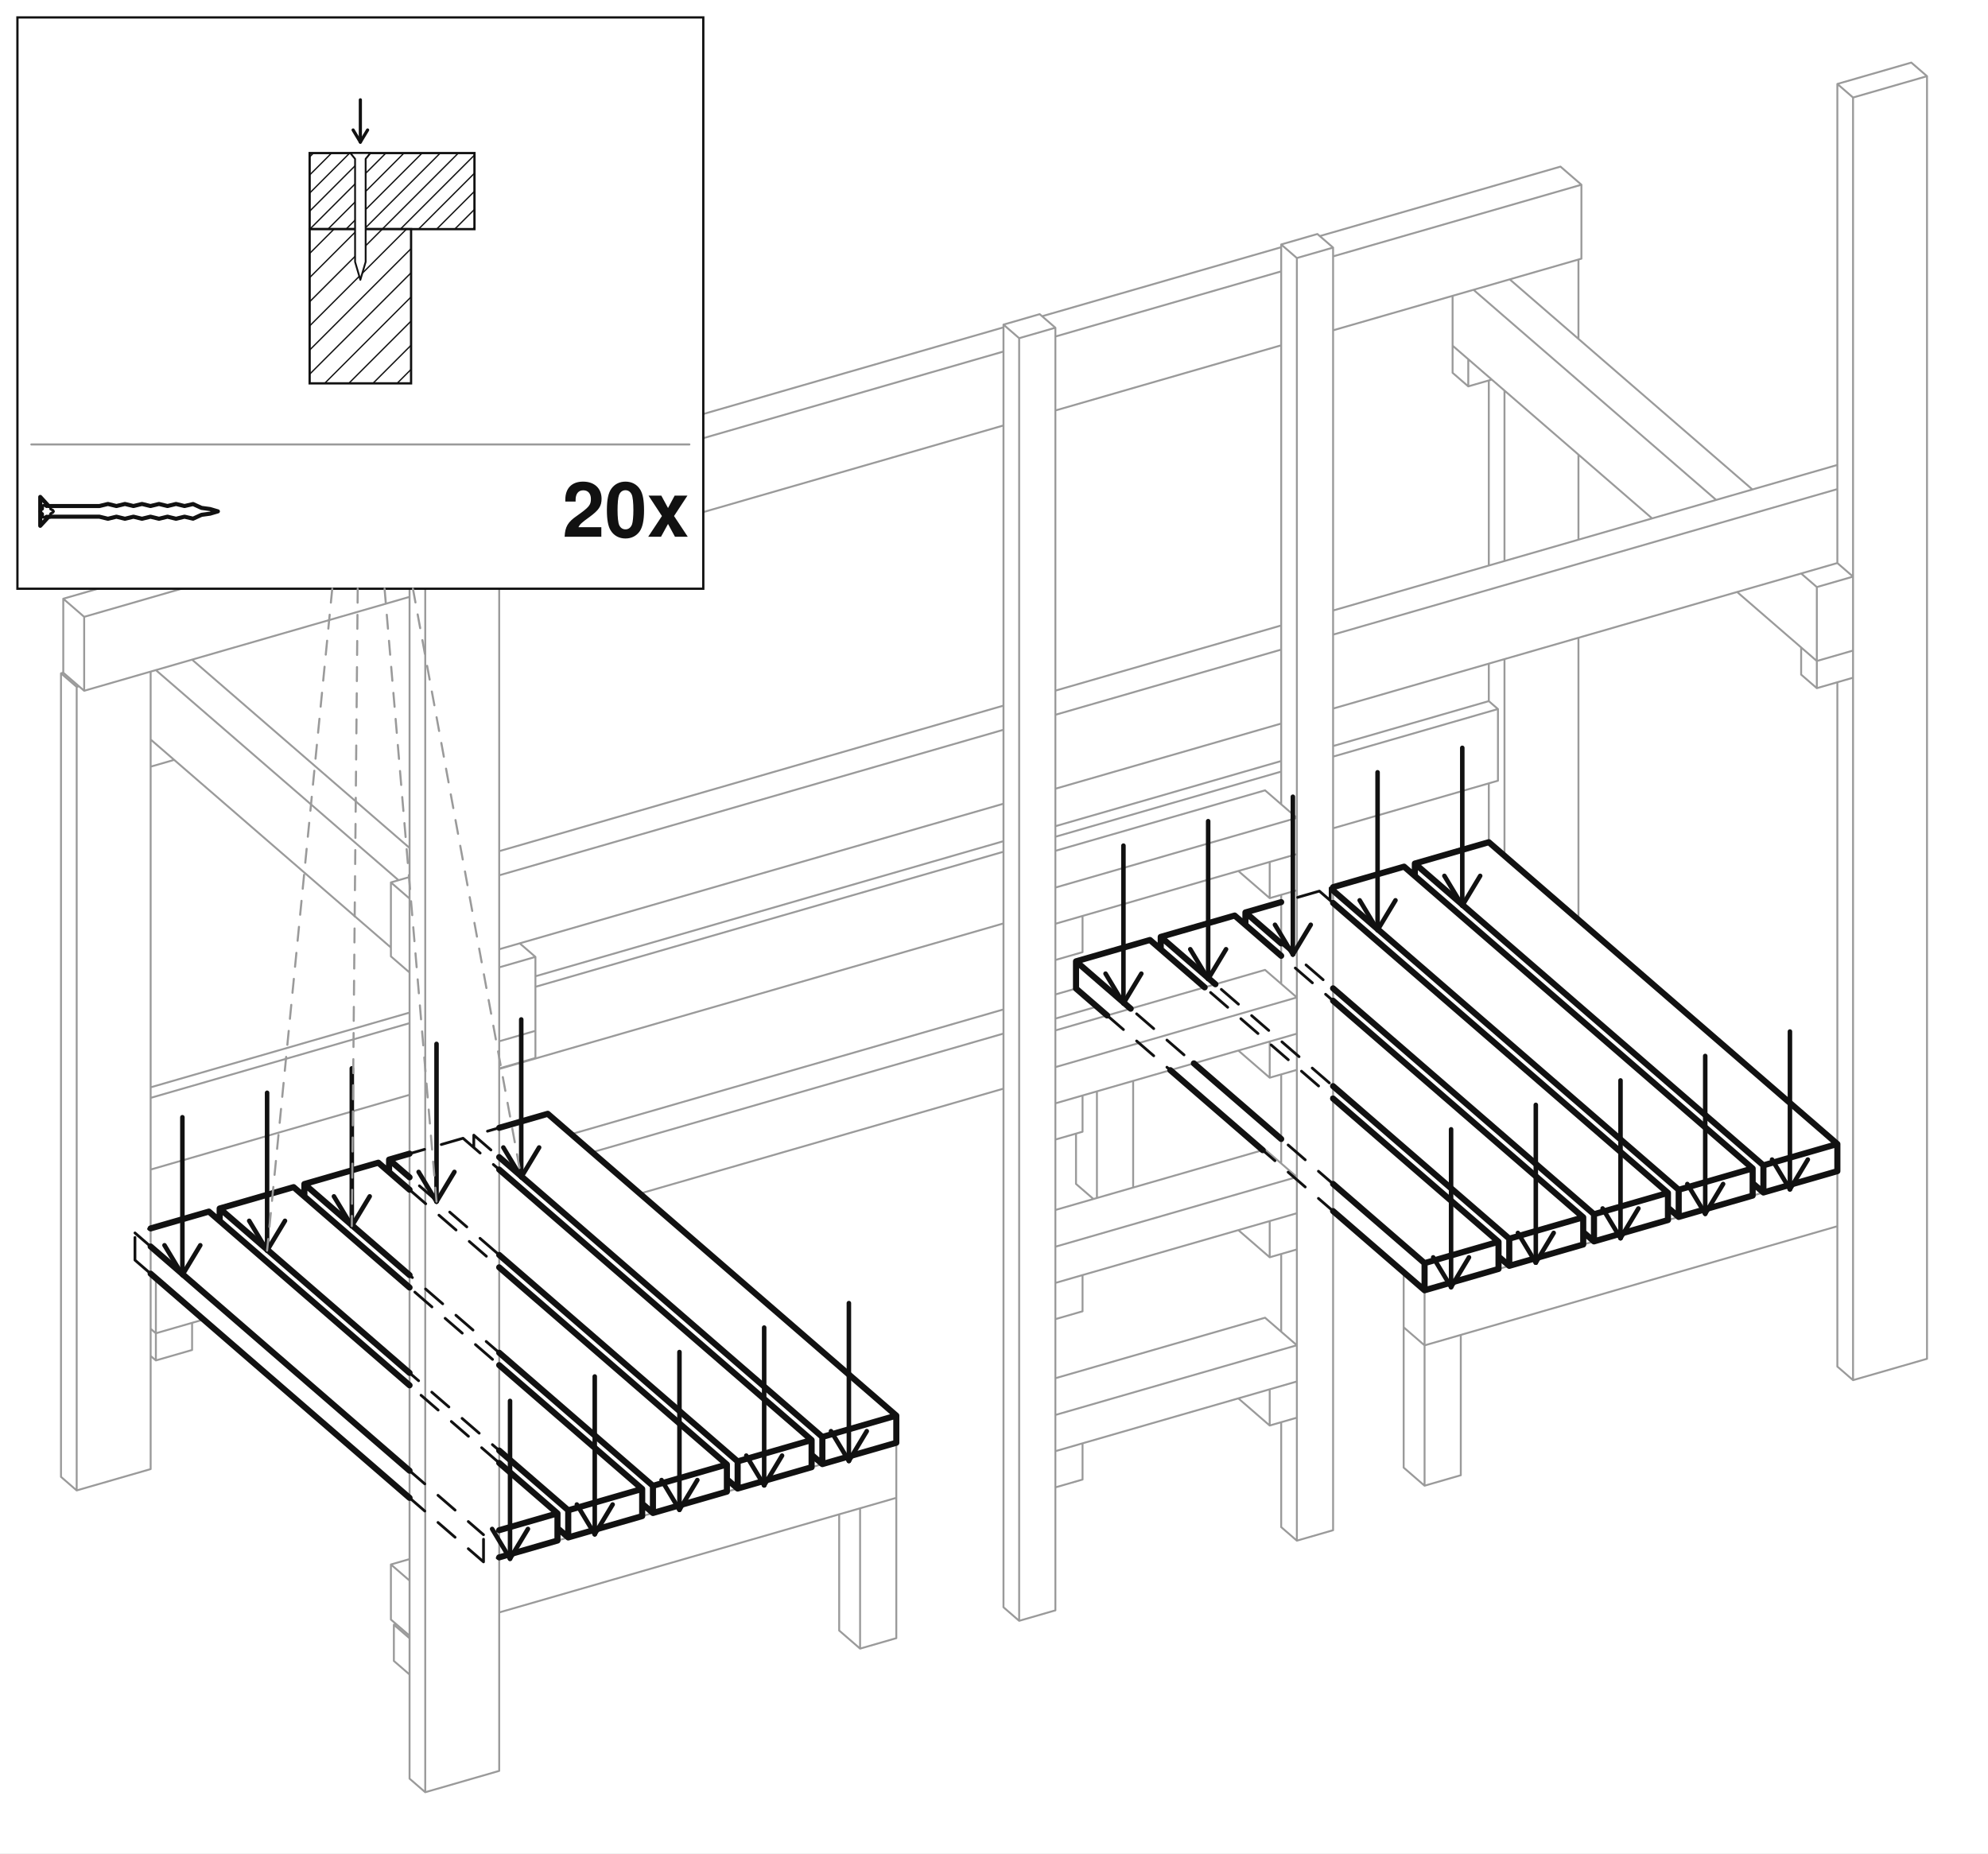
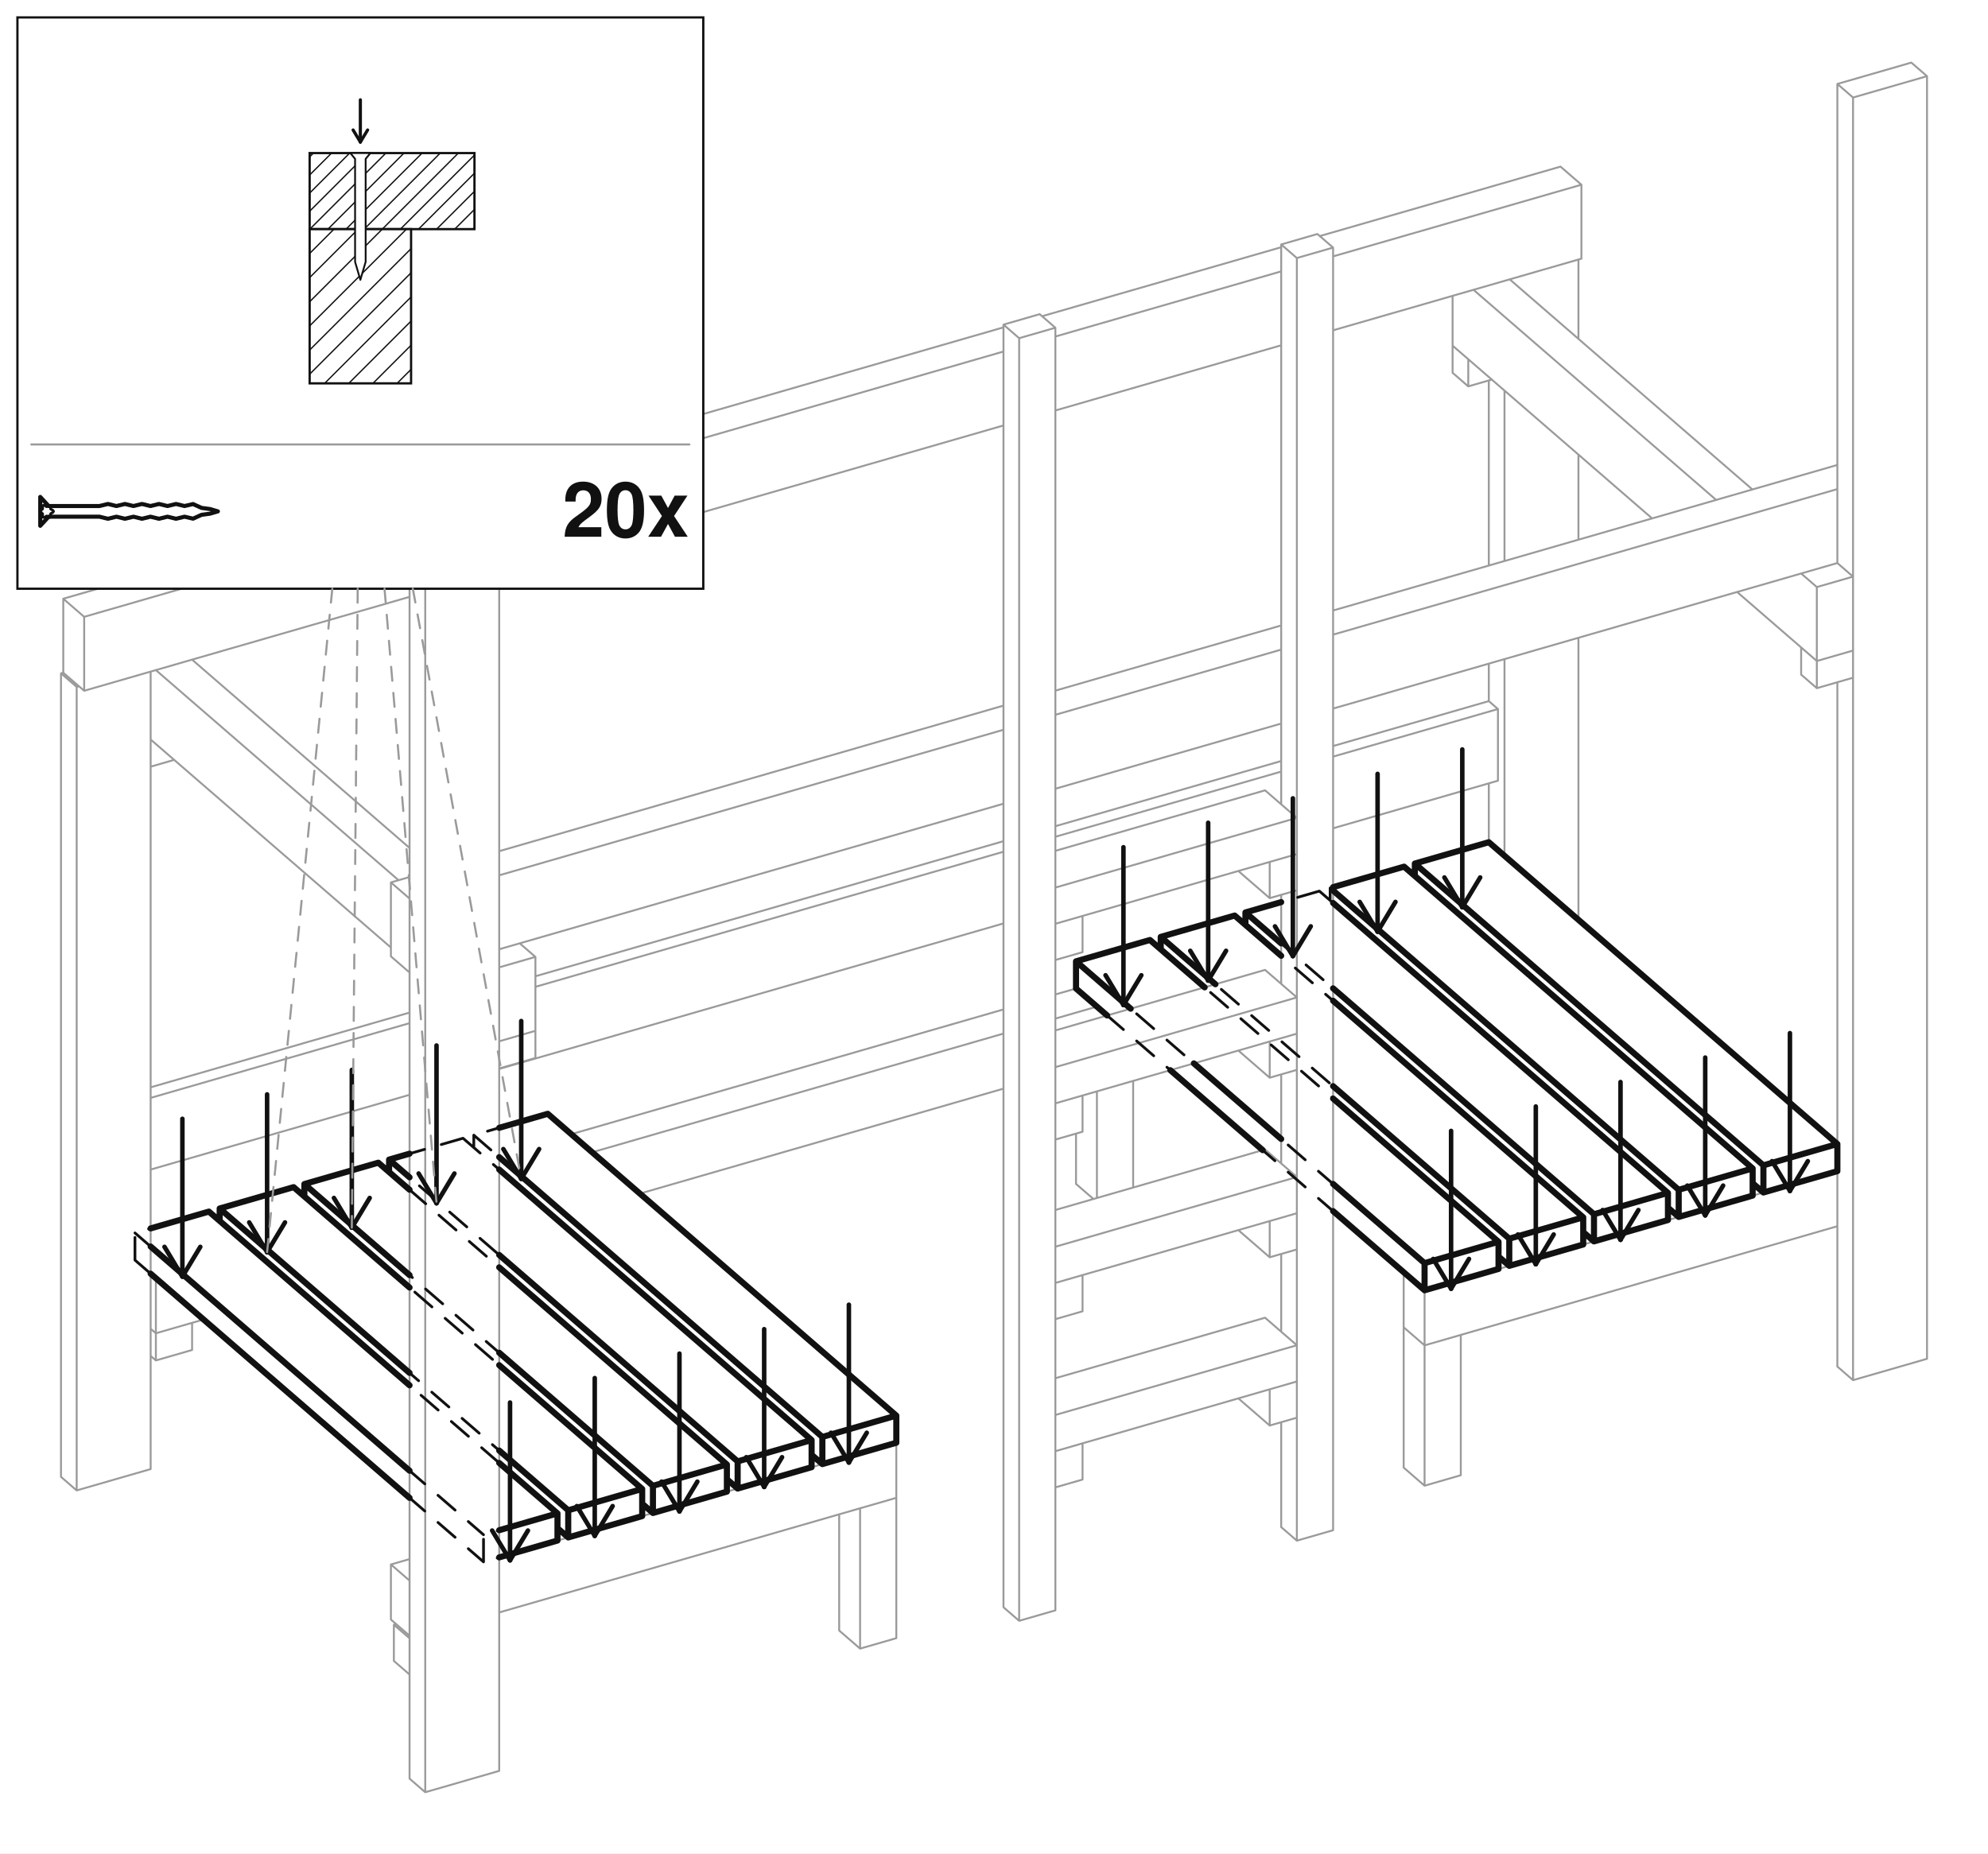
<svg xmlns="http://www.w3.org/2000/svg" viewBox="-1140.7 -891.31 2281.39 2127.18">
  <rect x="-1140.7" y="-891.31" width="2281.39" height="2127.18" fill="#ffffff" />
  <path d="M-967.82,570.66 L-961.82,575.86 M-961.82,639.08 L-961.82,575.86 M-967.82,633.88 L-961.82,639.08 M94.11,243.32 L70.44,250.16 M10.87,267.35 L-485.11,410.53 M10.87,358.28 L-406.36,478.73 M-907.07,623.27 L-961.82,639.08 M118.11,264.11 L70.44,277.87 M10.87,295.06 L-461.11,431.31 M-920.26,658.25 L-920.26,627.08 M-967.82,633.88 L-961.82,639.08 M-961.82,670.25 L-961.82,639.08 M-967.82,665.06 L-961.82,670.25 M-920.26,658.25 L-961.82,670.25 M-920.26,627.08 L-961.82,639.08 M670.7,164.48 L670.7,-159.26 M670.7,-271.84 L670.7,-369.49 M670.7,-502.36 L670.7,-593.43 M567.82,75.39 L567.82,7.84 M567.82,-86.55 L567.82,-129.56 M567.82,-242.15 L567.82,-454.61 M585.82,90.98 L585.82,-134.76 M585.82,-247.34 L585.82,-442.99 M-967.82,794.96 L-967.82,-120.43 M-1070.7,803.87 L-1070.7,-118.44 M-1070.7,-118.44 L-1052.7,-102.86 M-1052.7,819.46 L-1052.7,-102.86 M-1070.7,803.87 L-1052.7,819.46 M-1068.1,-119.19 L-1070.7,-118.44 M-967.82,794.96 L-1052.7,819.46 M-1050.1,-103.61 L-1052.7,-102.86 M567.82,-86.55 L578.32,-77.46 M578.32,4.81 L578.32,-77.46 M567.82,-86.55 L389.13,-34.97 M329.56,-17.77 L70.44,57.03 M10.87,74.23 L-526.26,229.28 M-670.7,270.98 L-967.82,356.75 M578.32,4.81 L389.13,59.43 M10.87,168.62 L-567.82,335.68 M-670.7,365.37 L-967.82,451.15 M578.32,-77.46 L389.13,-22.84 M329.56,-5.65 L70.44,69.16 M10.87,86.35 L-526.26,241.41 M-670.7,283.1 L-967.82,368.88 M650.1,-700.07 L674.1,-679.28 M674.1,-594.41 L674.1,-679.28 M-1068.1,-119.19 L-1068.1,-204.07 M-1068.1,-204.07 L-1044.1,-183.28 M-1044.1,-98.41 L-1044.1,-183.28 M-1068.1,-119.19 L-1044.1,-98.41 M650.1,-700.07 L373.88,-620.33 M329.56,-607.54 L55.19,-528.33 M10.87,-515.54 L-583.07,-344.08 M-670.7,-318.79 L-1068.1,-204.07 M674.1,-594.41 L389.13,-512.15 M329.56,-494.95 L70.44,-420.15 M10.87,-402.95 L-567.82,-235.9 M-670.7,-206.2 L-1044.1,-98.41 M674.1,-679.28 L389.13,-597.02 M329.56,-579.82 L70.44,-505.02 M10.87,-487.82 L-567.82,-320.77 M-670.7,-291.07 L-1044.1,-183.28 M-688.7,1015.18 L-688.7,973.61 M-688.7,973.61 L-670.7,989.2 M-670.7,1030.77 L-670.7,989.2 M-688.7,1015.18 L-670.7,1030.77 M-686.1,972.86 L-688.7,973.61 M1052.7,-819.46 L1070.7,-803.87 M1070.7,668.37 L1070.7,-803.87 M967.82,677.28 L967.82,-108.2 M967.82,-245.03 L967.82,-794.96 M967.82,-794.96 L985.82,-779.37 M985.82,692.87 L985.82,-779.37 M967.82,677.28 L985.82,692.87 M1052.7,-819.46 L967.82,-794.96 M1070.7,668.37 L985.82,692.87 M1070.7,-803.87 L985.82,-779.37 M-585.82,-346.46 L-567.82,-330.87 M-567.82,1141.37 L-567.82,-330.87 M-670.7,1150.28 L-670.7,-321.96 M-670.7,-321.96 L-652.7,-306.37 M-652.7,1165.87 L-652.7,-306.37 M-670.7,1150.28 L-652.7,1165.87 M-585.82,-346.46 L-670.7,-321.96 M-567.82,1141.37 L-652.7,1165.87 M-567.82,-330.87 L-652.7,-306.37 M526.26,-463.4 L526.26,-494.57 M526.26,-494.57 L544.26,-478.99 M544.26,-447.81 L544.26,-478.99 M526.26,-463.4 L544.26,-447.81 M571.26,-455.6 L544.26,-447.81 M985.82,-113.4 L985.82,-144.58 M926.26,-116.99 L926.26,-148.16 M926.26,-148.16 L944.26,-132.58 M944.26,-101.4 L944.26,-132.58 M926.26,-116.99 L944.26,-101.4 M985.82,-113.4 L944.26,-101.4 M985.82,-144.58 L944.26,-132.58 M-967.82,-11.31 L-967.82,-42.49 M-940.82,-19.1 L-967.82,-11.31 M-526.26,323.1 L-526.26,291.92 M-567.82,335.1 L-567.82,303.92 M-526.26,323.1 L-567.82,335.1 M-526.26,291.92 L-567.82,303.92 M591.82,-570.66 L870.32,-329.47 M967.82,-245.03 L985.82,-229.45 M985.82,-144.58 L985.82,-229.45 M526.26,-494.57 L526.26,-551.73 M550.26,-558.66 L828.76,-317.47 M926.26,-233.03 L944.26,-217.45 M944.26,-132.58 L944.26,-217.45 M526.26,-494.57 L755.26,-296.25 M852.76,-211.82 L944.26,-132.58 M985.82,-144.58 L944.26,-132.58 M985.82,-229.45 L944.26,-217.45 M-920.26,-134.16 L-670.7,81.97 M-544.26,191.47 L-526.26,207.05 M-526.26,291.92 L-526.26,207.05 M-961.82,-122.16 L-683.32,119.03 M-567.82,303.92 L-567.82,219.05 M-967.82,-42.49 L-692.1,196.3 M-526.26,291.92 L-567.82,303.92 M-526.26,207.05 L-567.82,219.05 M-692.1,206.43 L-692.1,121.56 M-692.1,121.56 L-670.7,140.09 M-692.1,206.43 L-670.7,224.97 M967.82,-357.62 L389.13,-190.56 M329.56,-173.37 L70.44,-98.56 M10.87,-81.37 L-567.82,85.69 M-670.7,115.38 L-692.1,121.56 M967.82,-245.03 L389.13,-77.98 M329.56,-60.78 L70.44,14.02 M10.87,31.22 L-567.82,198.27 M967.82,-329.91 L389.13,-162.85 M329.56,-145.66 L70.44,-70.85 M10.87,-53.66 L-567.82,113.4 M470.11,632.17 L470.11,568.95 M470.11,568.95 L494.11,589.73 M494.11,652.95 L494.11,589.73 M470.11,632.17 L494.11,652.95 M967.82,516.2 L494.11,652.95 M967.82,452.98 L494.11,589.73 M-112.11,827.95 L-112.11,764.73 M-692.1,967.67 L-692.1,904.45 M-692.1,904.45 L-670.7,922.98 M-692.1,967.67 L-670.7,986.2 M-670.7,898.27 L-692.1,904.45 M-112.11,827.95 L-567.82,959.51 M-112.11,764.73 L-567.82,896.29 M159.68,471.79 L159.68,349.39 M94.11,467.62 L94.11,409.89 M118.11,483.79 L118.11,361.39 M94.11,467.62 L114.11,484.94 M535.68,802.03 L535.68,640.95 M470.11,793.25 L470.11,632.17 M470.11,632.17 L494.11,652.95 M494.11,814.03 L494.11,652.95 M470.11,793.25 L494.11,814.03 M535.68,802.03 L494.11,814.03 M535.68,640.95 L494.11,652.95 M-112.11,989.03 L-112.11,827.95 M-177.68,980.25 L-177.68,846.88 M-153.68,1001.03 L-153.68,839.95 M-177.68,980.25 L-153.68,1001.03 M-112.11,989.03 L-153.68,1001.03 M-112.11,827.95 L-153.68,839.95 M311.06,621.21 L347.56,652.82 M347.56,694.39 L347.56,652.82 M70.44,774.39 L70.44,732.82 M311.06,621.21 L70.44,690.67 M347.56,694.39 L70.44,774.39 M347.56,652.82 L70.44,732.82 M311.06,428.09 L347.56,459.7 M347.56,501.27 L347.56,459.7 M70.44,581.27 L70.44,539.7 M311.06,428.09 L70.44,497.55 M347.56,501.27 L70.44,581.27 M347.56,459.7 L70.44,539.7 M311.06,221.97 L347.56,253.58 M347.56,295.15 L347.56,253.58 M70.44,375.15 L70.44,333.58 M311.06,221.97 L70.44,291.44 M347.56,295.15 L70.44,375.15 M347.56,253.58 L70.44,333.58 M311.06,15.86 L347.56,47.47 M347.56,89.04 L347.56,47.47 M70.44,169.04 L70.44,127.47 M311.06,15.86 L70.44,85.32 M347.56,89.04 L70.44,169.04 M347.56,47.47 L70.44,127.47 M371.13,-622.71 L389.13,-607.12 M389.13,865.12 L389.13,-607.12 M329.56,861.53 L329.56,741.15 M329.56,637.23 L329.56,548.03 M329.56,444.11 L329.56,341.92 M329.56,237.99 L329.56,135.8 M329.56,31.88 L329.56,-610.71 M329.56,-610.71 L347.56,-595.12 M347.56,877.12 L347.56,-595.12 M329.56,861.53 L347.56,877.12 M371.13,-622.71 L329.56,-610.71 M389.13,865.12 L347.56,877.12 M389.13,-607.12 L347.56,-595.12 M52.44,-530.71 L70.44,-515.12 M70.44,957.12 L70.44,-515.12 M10.87,953.53 L10.87,-518.71 M10.87,-518.71 L28.87,-503.12 M28.87,969.12 L28.87,-503.12 M10.87,953.53 L28.87,969.12 M52.44,-530.71 L10.87,-518.71 M70.44,957.12 L28.87,969.12 M70.44,-515.12 L28.87,-503.12 M347.56,735.96 L347.56,694.39 M316.39,744.96 L316.39,703.39 M280.39,713.78 L316.39,744.96 M347.56,735.96 L316.39,744.96 M347.56,694.39 L316.39,703.39 M347.56,542.84 L347.56,501.27 M316.39,551.84 L316.39,510.27 M280.39,520.66 L316.39,551.84 M347.56,542.84 L316.39,551.84 M347.56,501.27 L316.39,510.27 M347.56,336.72 L347.56,295.15 M316.39,345.72 L316.39,304.15 M280.39,314.54 L316.39,345.72 M347.56,336.72 L316.39,345.72 M347.56,295.15 L316.39,304.15 M347.56,130.61 L347.56,89.04 M316.39,139.61 L316.39,98.04 M280.39,108.43 L316.39,139.61 M347.56,130.61 L316.39,139.61 M347.56,89.04 L316.39,98.04 M101.61,806.96 L101.61,765.39 M70.44,815.96 L70.44,774.39 M101.61,806.96 L70.44,815.96 M101.61,765.39 L70.44,774.39 M101.61,613.84 L101.61,572.27 M70.44,622.84 L70.44,581.27 M101.61,613.84 L70.44,622.84 M101.61,572.27 L70.44,581.27 M101.61,407.72 L101.61,366.15 M70.44,416.72 L70.44,375.15 M101.61,407.72 L70.44,416.72 M101.61,366.15 L70.44,375.15 M101.61,201.61 L101.61,160.04 M70.44,210.61 L70.44,169.04 M101.61,201.61 L70.44,210.61 M101.61,160.04 L70.44,169.04" fill="none" stroke="#9a9a9a" stroke-width="2.2" stroke-linecap="round" stroke-linejoin="round" />
  <path d="M567.82,75.39 L967.82,421.8 M967.82,452.98 L967.82,421.8 M482.95,114.14 L482.95,99.89 M482.95,99.89 L882.95,446.3 M882.95,477.48 L882.95,446.3 M870.61,466.79 L882.95,477.48 M567.82,75.39 L482.95,99.89 M967.82,452.98 L882.95,477.48 M967.82,421.8 L882.95,446.3 M470.61,103.46 L870.61,449.87 M870.61,481.04 L870.61,449.87 M385.74,142.21 L385.74,127.96 M385.74,127.96 L785.74,474.37 M785.74,505.54 L785.74,474.37 M773.4,494.86 L785.74,505.54 M470.61,103.46 L385.74,127.96 M870.61,481.04 L785.74,505.54 M870.61,449.87 L785.74,474.37 M373.4,131.52 L773.4,477.93 M773.4,509.11 L773.4,477.93 M288.53,170.27 L288.53,156.02 M288.53,156.02 L688.53,502.43 M688.53,533.61 L688.53,502.43 M676.19,522.92 L688.53,533.61 M373.4,131.52 L288.53,156.02 M773.4,509.11 L688.53,533.61 M773.4,477.93 L688.53,502.43 M276.19,159.58 L676.19,505.99 M676.19,537.17 L676.19,505.99 M191.32,198.33 L191.32,184.08 M191.32,184.08 L591.32,530.49 M591.32,561.67 L591.32,530.49 M578.98,550.98 L591.32,561.67 M276.19,159.58 L191.32,184.08 M676.19,537.17 L591.32,561.67 M676.19,505.99 L591.32,530.49 M178.98,187.64 L578.98,534.05 M578.98,565.23 L578.98,534.05 M94.11,243.32 L94.11,212.14 M94.11,212.14 L494.11,558.55 M494.11,589.73 L494.11,558.55 M94.11,243.32 L494.11,589.73 M178.98,187.64 L94.11,212.14 M578.98,565.23 L494.11,589.73 M578.98,534.05 L494.11,558.55 M-900.95,499.39 L-500.95,845.8 M-500.95,876.98 L-500.95,845.8 M-985.82,555.07 L-985.82,523.89 M-985.82,523.89 L-585.82,870.3 M-585.82,901.48 L-585.82,870.3 M-985.82,555.07 L-585.82,901.48 M-900.95,499.39 L-985.82,523.89 M-500.95,876.98 L-585.82,901.48 M-500.95,845.8 L-585.82,870.3 M-803.74,471.33 L-403.74,817.74 M-403.74,848.92 L-403.74,817.74 M-888.61,510.08 L-888.61,495.83 M-888.61,495.83 L-488.61,842.24 M-488.61,873.42 L-488.61,842.24 M-500.95,862.73 L-488.61,873.42 M-803.74,471.33 L-888.61,495.83 M-403.74,848.92 L-488.61,873.42 M-403.74,817.74 L-488.61,842.24 M-706.53,443.27 L-306.53,789.68 M-306.53,820.86 L-306.53,789.68 M-791.4,482.02 L-791.4,467.77 M-791.4,467.77 L-391.4,814.18 M-391.4,845.36 L-391.4,814.18 M-403.74,834.67 L-391.4,845.36 M-706.53,443.27 L-791.4,467.77 M-306.53,820.86 L-391.4,845.36 M-306.53,789.68 L-391.4,814.18 M-609.32,415.21 L-209.32,761.62 M-209.32,792.79 L-209.32,761.62 M-694.19,453.96 L-694.19,439.71 M-694.19,439.71 L-294.19,786.12 M-294.19,817.29 L-294.19,786.12 M-306.53,806.61 L-294.19,817.29 M-609.32,415.21 L-694.19,439.71 M-209.32,792.79 L-294.19,817.29 M-209.32,761.62 L-294.19,786.12 M-512.11,387.14 L-112.11,733.55 M-112.11,764.73 L-112.11,733.55 M-596.98,425.89 L-596.98,411.64 M-596.98,411.64 L-196.98,758.05 M-196.98,789.23 L-196.98,758.05 M-209.32,778.54 L-196.98,789.23 M-512.11,387.14 L-596.98,411.64 M-112.11,764.73 L-196.98,789.23 M-112.11,733.55 L-196.98,758.05" fill="none" stroke="#111111" stroke-width="3.15" stroke-linecap="round" stroke-linejoin="round" stroke-dasharray="26 20" />
  <path d="M567.82,75.39 L967.82,421.8 M967.82,452.98 L967.82,421.8 M482.95,114.14 L482.95,99.89 M482.95,99.89 L882.95,446.3 M882.95,477.48 L882.95,446.3 M870.61,466.79 L882.95,477.48 M567.82,75.39 L482.95,99.89 M967.82,452.98 L882.95,477.48 M967.82,421.8 L882.95,446.3 M470.61,103.46 L870.61,449.87 M870.61,481.04 L870.61,449.87 M389.13,130.89 L785.74,474.37 M785.74,505.54 L785.74,474.37 M773.4,494.86 L785.74,505.54 M470.61,103.46 L389.13,126.98 M870.61,481.04 L785.74,505.54 M870.61,449.87 L785.74,474.37 M389.13,145.14 L773.4,477.93 M773.4,509.11 L773.4,477.93 M288.53,170.27 L288.53,156.02 M288.53,156.02 L329.56,191.55 M389.13,243.14 L688.53,502.43 M688.53,533.61 L688.53,502.43 M676.19,522.92 L688.53,533.61 M329.56,144.17 L288.53,156.02 M773.4,509.11 L688.53,533.61 M773.4,477.93 L688.53,502.43 M276.19,159.58 L329.56,205.8 M389.13,257.39 L676.19,505.99 M676.19,537.17 L676.19,505.99 M191.32,198.33 L191.32,184.08 M191.32,184.08 L254.07,238.43 M389.13,355.39 L591.32,530.49 M591.32,561.67 L591.32,530.49 M578.98,550.98 L591.32,561.67 M276.19,159.58 L191.32,184.08 M676.19,537.17 L591.32,561.67 M676.19,505.99 L591.32,530.49 M178.98,187.64 L241.73,241.99 M389.13,369.64 L578.98,534.05 M578.98,565.23 L578.98,534.05 M94.11,243.32 L94.11,212.14 M94.11,212.14 L156.86,266.49 M229.36,329.27 L329.56,416.05 M389.13,467.64 L494.11,558.55 M494.11,589.73 L494.11,558.55 M94.11,243.32 L129.86,274.28 M202.36,337.07 L308.36,428.87 M389.13,498.82 L494.11,589.73 M178.98,187.64 L94.11,212.14 M578.98,565.23 L494.11,589.73 M578.98,534.05 L494.11,558.55 M-900.95,499.39 L-670.7,698.8 M-567.82,787.89 L-500.95,845.8 M-500.95,876.98 L-500.95,845.8 M-967.82,539.48 L-670.7,796.8 M-967.82,570.66 L-670.7,827.98 M-900.95,499.39 L-967.82,518.7 M-500.95,876.98 L-567.82,896.29 M-500.95,845.8 L-567.82,865.11 M-803.74,471.33 L-670.7,586.55 M-567.82,675.64 L-403.74,817.74 M-403.74,848.92 L-403.74,817.74 M-888.61,510.08 L-888.61,495.83 M-888.61,495.83 L-670.7,684.55 M-567.82,773.64 L-488.61,842.24 M-488.61,873.42 L-488.61,842.24 M-500.95,862.73 L-488.61,873.42 M-803.74,471.33 L-888.61,495.83 M-403.74,848.92 L-488.61,873.42 M-403.74,817.74 L-488.61,842.24 M-706.53,443.27 L-670.7,474.3 M-567.82,563.39 L-306.53,789.68 M-306.53,820.86 L-306.53,789.68 M-791.4,482.02 L-791.4,467.77 M-791.4,467.77 L-670.7,572.3 M-567.82,661.39 L-391.4,814.18 M-391.4,845.36 L-391.4,814.18 M-403.74,834.67 L-391.4,845.36 M-706.53,443.27 L-791.4,467.77 M-306.53,820.86 L-391.4,845.36 M-306.53,789.68 L-391.4,814.18 M-567.82,451.14 L-209.32,761.62 M-209.32,792.79 L-209.32,761.62 M-694.19,453.96 L-694.19,439.71 M-694.19,439.71 L-670.7,460.05 M-567.82,549.14 L-294.19,786.12 M-294.19,817.29 L-294.19,786.12 M-306.53,806.61 L-294.19,817.29 M-670.7,432.92 L-694.19,439.71 M-209.32,792.79 L-294.19,817.29 M-209.32,761.62 L-294.19,786.12 M-512.11,387.14 L-112.11,733.55 M-112.11,764.73 L-112.11,733.55 M-567.82,436.89 L-196.98,758.05 M-196.98,789.23 L-196.98,758.05 M-209.32,778.54 L-196.98,789.23 M-512.11,387.14 L-567.82,403.23 M-112.11,764.73 L-196.98,789.23 M-112.11,733.55 L-196.98,758.05" fill="none" stroke="#111111" stroke-width="7" stroke-linecap="round" stroke-linejoin="round" />
  <rect x="-1120.7" y="-871.31" width="787.08" height="655.76" rx="0" fill="#ffffff" stroke="#111111" stroke-width="2.6" />
  <rect x="-785.36" y="-715.61" width="189.15" height="87.3" rx="0" fill="#ffffff" stroke="#111111" stroke-width="2.6" />
  <path d="M-785.36,-711.23 L-780.97,-715.61 M-785.36,-690.44 L-760.19,-715.61 M-785.36,-669.65 L-739.4,-715.61 M-785.36,-648.87 L-718.62,-715.61 M-785.13,-628.31 L-697.83,-715.61 M-764.34,-628.31 L-677.04,-715.61 M-743.56,-628.31 L-656.26,-715.61 M-722.77,-628.31 L-635.47,-715.61 M-701.99,-628.31 L-614.69,-715.61 M-681.2,-628.31 L-596.2,-713.3 M-660.42,-628.31 L-596.2,-692.52 M-639.63,-628.31 L-596.2,-671.73 M-618.84,-628.31 L-596.2,-650.95 M-598.06,-628.31 L-596.2,-630.16" fill="none" stroke="#111111" stroke-width="1.5" />
  <rect x="-785.36" y="-628.31" width="116.4" height="177.03" rx="0" fill="#ffffff" stroke="#111111" stroke-width="2.6" />
  <path d="M-785.36,-628.08 L-785.13,-628.31 M-785.36,-600.37 L-757.42,-628.31 M-785.36,-572.65 L-729.7,-628.31 M-785.36,-544.94 L-701.99,-628.31 M-785.36,-517.22 L-674.27,-628.31 M-785.36,-489.51 L-668.96,-605.91 M-785.36,-461.8 L-668.96,-578.2 M-768.16,-451.28 L-668.96,-550.48 M-740.44,-451.28 L-668.96,-522.77 M-712.73,-451.28 L-668.96,-495.05 M-685.01,-451.28 L-668.96,-467.34" fill="none" stroke="#111111" stroke-width="1.5" />
  <path d="M-715.64,-715.61 L-721.09,-708.94 L-721.09,-590.72 L-727.16,-570.11 L-733.22,-590.72 L-733.22,-708.94 L-738.67,-715.61 Z" fill="#ffffff" stroke="#111111" stroke-width="2.08" stroke-linejoin="round" />
  <path d="M-727.16,-776.72 L-727.16,-728.28" fill="none" stroke="#111111" stroke-width="3.64" stroke-linecap="round" />
  <path d="M-727.16,-728.28 L-718.84,-742.1" fill="none" stroke="#111111" stroke-width="3.64" stroke-linecap="round" />
  <path d="M-727.16,-728.28 L-735.47,-742.1" fill="none" stroke="#111111" stroke-width="3.64" stroke-linecap="round" />
  <path d="M-1104.7,-381.16 L-349.62,-381.16" fill="none" stroke="#9a9a9a" stroke-width="2.4" stroke-linecap="round" />
  <svg x="-1104.7" y="-355.32" width="224.24" height="101.93" viewBox="0 0 264 120" preserveAspectRatio="xMidYMid meet">
    <g fill="none" stroke="#111" stroke-width="5.5" stroke-linecap="round" stroke-linejoin="round">
      <g transform="scale(4) translate(3 15)" stroke-width="1.38">
        <path d="M 0 -4.88 L 2.83 -1.8 L 19.98 -1.8 L 19.98 -1.8 L 22.86 -2.5 L 25.73 -1.8 L 28.61 -2.5 L 31.48 -1.8 L 34.36 -2.5 L 37.23 -1.8 L 40.11 -2.5 L 42.98 -1.8 L 45.86 -2.5 L 48.73 -1.8 L 51.61 -2.47 L 54.48 -1.17 L 57.36 -0.78 L 60 0 L 60 0 L 60 0 L 57.36 0.78 L 54.48 1.17 L 51.61 2.47 L 48.73 1.8 L 45.86 2.5 L 42.98 1.8 L 40.11 2.5 L 37.23 1.8 L 34.36 2.5 L 31.48 1.8 L 28.61 2.5 L 25.73 1.8 L 22.86 2.5 L 19.98 1.8 L 19.98 1.8 L 2.83 1.8 L 0 4.88 Z" />
        <path d="M 4.49 0 L 4.26 0.37 L 3.8 0.6 L 3.5 0.78 L 3.49 1.13 L 3.53 1.64 L 3.32 2.03 L 2.88 2.02 L 2.45 1.73 L 2.15 1.56 L 1.85 1.73 L 1.42 2.02 L 0.98 2.03 L 0.77 1.64 L 0.81 1.13 L 0.8 0.78 L 0.5 0.6 L 0.04 0.37 L -0.19 0 L 0.04 -0.37 L 0.5 -0.6 L 0.8 -0.78 L 0.81 -1.13 L 0.77 -1.64 L 0.98 -2.03 L 1.42 -2.02 L 1.85 -1.73 L 2.15 -1.56 L 2.45 -1.73 L 2.88 -2.02 L 3.32 -2.03 L 3.53 -1.64 L 3.49 -1.13 L 3.5 -0.78 L 3.8 -0.6 L 4.26 -0.37 Z" stroke-width="0.88" />
      </g>
    </g>
  </svg>
  <text x="-349.62" y="-275.23" font-family="Helvetica, Arial, sans-serif" font-size="87.37" font-weight="bold" text-anchor="end" fill="#111111">20x</text>
-   <path d="M537.39,-32.91 L537.39,148.18" fill="none" stroke="#111111" stroke-width="5.2" stroke-linecap="round" />
-   <path d="M537.39,148.18 L557.93,114.04" fill="none" stroke="#111111" stroke-width="5.2" stroke-linecap="round" />
-   <path d="M537.39,148.18 L516.85,114.04" fill="none" stroke="#111111" stroke-width="5.2" stroke-linecap="round" />
-   <path d="M440.18,-4.85 L440.18,176.24" fill="none" stroke="#111111" stroke-width="5.2" stroke-linecap="round" />
-   <path d="M440.18,176.24 L460.72,142.1" fill="none" stroke="#111111" stroke-width="5.2" stroke-linecap="round" />
-   <path d="M440.18,176.24 L419.64,142.1" fill="none" stroke="#111111" stroke-width="5.2" stroke-linecap="round" />
-   <path d="M342.97,23.21 L342.97,204.3" fill="none" stroke="#111111" stroke-width="5.2" stroke-linecap="round" />
-   <path d="M342.97,204.3 L363.5,170.17" fill="none" stroke="#111111" stroke-width="5.2" stroke-linecap="round" />
-   <path d="M342.97,204.3 L322.43,170.17" fill="none" stroke="#111111" stroke-width="5.2" stroke-linecap="round" />
-   <path d="M245.76,51.27 L245.76,232.37" fill="none" stroke="#111111" stroke-width="5.2" stroke-linecap="round" />
-   <path d="M245.76,232.37 L266.29,198.23" fill="none" stroke="#111111" stroke-width="5.2" stroke-linecap="round" />
-   <path d="M245.76,232.37 L225.22,198.23" fill="none" stroke="#111111" stroke-width="5.2" stroke-linecap="round" />
-   <path d="M148.54,79.34 L148.54,260.43" fill="none" stroke="#111111" stroke-width="5.2" stroke-linecap="round" />
-   <path d="M148.54,260.43 L169.08,226.29" fill="none" stroke="#111111" stroke-width="5.2" stroke-linecap="round" />
-   <path d="M148.54,260.43 L128.01,226.29" fill="none" stroke="#111111" stroke-width="5.2" stroke-linecap="round" />
-   <path d="M-542.54,278.84 L-542.54,459.93" fill="none" stroke="#111111" stroke-width="5.2" stroke-linecap="round" />
-   <path d="M-542.54,459.93 L-522.01,425.79" fill="none" stroke="#111111" stroke-width="5.2" stroke-linecap="round" />
-   <path d="M-542.54,459.93 L-563.08,425.79" fill="none" stroke="#111111" stroke-width="5.2" stroke-linecap="round" />
-   <path d="M913.39,292.71 L913.39,473.81" fill="none" stroke="#111111" stroke-width="5.2" stroke-linecap="round" />
-   <path d="M913.39,473.81 L933.93,439.67" fill="none" stroke="#111111" stroke-width="5.2" stroke-linecap="round" />
-   <path d="M913.39,473.81 L892.85,439.67" fill="none" stroke="#111111" stroke-width="5.2" stroke-linecap="round" />
-   <path d="M-639.76,306.9 L-639.76,487.99" fill="none" stroke="#111111" stroke-width="5.2" stroke-linecap="round" />
-   <path d="M-639.76,487.99 L-619.22,453.85" fill="none" stroke="#111111" stroke-width="5.2" stroke-linecap="round" />
-   <path d="M-639.76,487.99 L-660.29,453.85" fill="none" stroke="#111111" stroke-width="5.2" stroke-linecap="round" />
-   <path d="M816.18,320.77 L816.18,501.87" fill="none" stroke="#111111" stroke-width="5.2" stroke-linecap="round" />
-   <path d="M816.18,501.87 L836.72,467.73" fill="none" stroke="#111111" stroke-width="5.2" stroke-linecap="round" />
-   <path d="M816.18,501.87 L795.64,467.73" fill="none" stroke="#111111" stroke-width="5.2" stroke-linecap="round" />
-   <path d="M-736.97,334.96 L-736.97,516.05" fill="none" stroke="#111111" stroke-width="5.2" stroke-linecap="round" />
-   <path d="M-736.97,516.05 L-716.43,481.92" fill="none" stroke="#111111" stroke-width="5.2" stroke-linecap="round" />
-   <path d="M-736.97,516.05 L-757.5,481.92" fill="none" stroke="#111111" stroke-width="5.2" stroke-linecap="round" />
-   <path d="M718.97,348.84 L718.97,529.93" fill="none" stroke="#111111" stroke-width="5.2" stroke-linecap="round" />
-   <path d="M718.97,529.93 L739.5,495.79" fill="none" stroke="#111111" stroke-width="5.2" stroke-linecap="round" />
-   <path d="M718.97,529.93 L698.43,495.79" fill="none" stroke="#111111" stroke-width="5.2" stroke-linecap="round" />
-   <path d="M-834.18,363.02 L-834.18,544.12" fill="none" stroke="#111111" stroke-width="5.2" stroke-linecap="round" />
-   <path d="M-834.18,544.12 L-813.64,509.98" fill="none" stroke="#111111" stroke-width="5.2" stroke-linecap="round" />
-   <path d="M-834.18,544.12 L-854.72,509.98" fill="none" stroke="#111111" stroke-width="5.2" stroke-linecap="round" />
-   <path d="M621.76,376.9 L621.76,557.99" fill="none" stroke="#111111" stroke-width="5.2" stroke-linecap="round" />
-   <path d="M621.76,557.99 L642.29,523.85" fill="none" stroke="#111111" stroke-width="5.2" stroke-linecap="round" />
-   <path d="M621.76,557.99 L601.22,523.85" fill="none" stroke="#111111" stroke-width="5.2" stroke-linecap="round" />
-   <path d="M-931.39,391.09 L-931.39,572.18" fill="none" stroke="#111111" stroke-width="5.2" stroke-linecap="round" />
-   <path d="M-931.39,572.18 L-910.85,538.04" fill="none" stroke="#111111" stroke-width="5.2" stroke-linecap="round" />
-   <path d="M-931.39,572.18 L-951.93,538.04" fill="none" stroke="#111111" stroke-width="5.2" stroke-linecap="round" />
-   <path d="M524.54,404.96 L524.54,586.06" fill="none" stroke="#111111" stroke-width="5.2" stroke-linecap="round" />
-   <path d="M524.54,586.06 L545.08,551.92" fill="none" stroke="#111111" stroke-width="5.2" stroke-linecap="round" />
-   <path d="M524.54,586.06 L504.01,551.92" fill="none" stroke="#111111" stroke-width="5.2" stroke-linecap="round" />
-   <path d="M-166.54,604.46 L-166.54,785.56" fill="none" stroke="#111111" stroke-width="5.2" stroke-linecap="round" />
-   <path d="M-166.54,785.56 L-146.01,751.42" fill="none" stroke="#111111" stroke-width="5.2" stroke-linecap="round" />
-   <path d="M-166.54,785.56 L-187.08,751.42" fill="none" stroke="#111111" stroke-width="5.2" stroke-linecap="round" />
-   <path d="M-263.76,632.52 L-263.76,813.62" fill="none" stroke="#111111" stroke-width="5.2" stroke-linecap="round" />
-   <path d="M-263.76,813.62 L-243.22,779.48" fill="none" stroke="#111111" stroke-width="5.2" stroke-linecap="round" />
-   <path d="M-263.76,813.62 L-284.29,779.48" fill="none" stroke="#111111" stroke-width="5.2" stroke-linecap="round" />
-   <path d="M-360.97,660.59 L-360.97,841.68" fill="none" stroke="#111111" stroke-width="5.2" stroke-linecap="round" />
-   <path d="M-360.97,841.68 L-340.43,807.54" fill="none" stroke="#111111" stroke-width="5.2" stroke-linecap="round" />
-   <path d="M-360.97,841.68 L-381.5,807.54" fill="none" stroke="#111111" stroke-width="5.2" stroke-linecap="round" />
-   <path d="M-458.18,688.65 L-458.18,869.74" fill="none" stroke="#111111" stroke-width="5.2" stroke-linecap="round" />
-   <path d="M-458.18,869.74 L-437.64,835.6" fill="none" stroke="#111111" stroke-width="5.2" stroke-linecap="round" />
-   <path d="M-458.18,869.74 L-478.72,835.6" fill="none" stroke="#111111" stroke-width="5.2" stroke-linecap="round" />
-   <path d="M-555.39,716.71 L-555.39,897.81" fill="none" stroke="#111111" stroke-width="5.2" stroke-linecap="round" />
-   <path d="M-555.39,897.81 L-534.85,863.67" fill="none" stroke="#111111" stroke-width="5.2" stroke-linecap="round" />
-   <path d="M-555.39,897.81 L-575.93,863.67" fill="none" stroke="#111111" stroke-width="5.2" stroke-linecap="round" />
-   <path d="M-666.83,-215.55 L-542.54,459.93" fill="none" stroke="#9a9a9a" stroke-width="2.4" stroke-linecap="round" stroke-dasharray="16 14" />
-   <path d="M-699.37,-215.55 L-639.76,487.99" fill="none" stroke="#9a9a9a" stroke-width="2.4" stroke-linecap="round" stroke-dasharray="16 14" />
-   <path d="M-730.19,-215.55 L-736.97,516.05" fill="none" stroke="#9a9a9a" stroke-width="2.4" stroke-linecap="round" stroke-dasharray="16 14" />
-   <path d="M-759.42,-215.55 L-834.18,544.12" fill="none" stroke="#9a9a9a" stroke-width="2.4" stroke-linecap="round" stroke-dasharray="16 14" />
+   <path d="M537.39,-31.1 L537.39,150" fill="none" stroke="#111111" stroke-width="5.2" stroke-linecap="round" />
+   <path d="M537.39,150 L557.93,115.86" fill="none" stroke="#111111" stroke-width="5.2" stroke-linecap="round" />
+   <path d="M537.39,150 L516.85,115.86" fill="none" stroke="#111111" stroke-width="5.2" stroke-linecap="round" />
+   <path d="M440.18,-3.03 L440.18,178.06" fill="none" stroke="#111111" stroke-width="5.2" stroke-linecap="round" />
+   <path d="M440.18,178.06 L460.72,143.92" fill="none" stroke="#111111" stroke-width="5.2" stroke-linecap="round" />
+   <path d="M440.18,178.06 L419.64,143.92" fill="none" stroke="#111111" stroke-width="5.2" stroke-linecap="round" />
+   <path d="M342.97,25.03 L342.97,206.12" fill="none" stroke="#111111" stroke-width="5.2" stroke-linecap="round" />
+   <path d="M342.97,206.12 L363.5,171.98" fill="none" stroke="#111111" stroke-width="5.2" stroke-linecap="round" />
+   <path d="M342.97,206.12 L322.43,171.98" fill="none" stroke="#111111" stroke-width="5.2" stroke-linecap="round" />
+   <path d="M245.76,53.09 L245.76,234.19" fill="none" stroke="#111111" stroke-width="5.2" stroke-linecap="round" />
+   <path d="M245.76,234.19 L266.29,200.05" fill="none" stroke="#111111" stroke-width="5.2" stroke-linecap="round" />
+   <path d="M245.76,234.19 L225.22,200.05" fill="none" stroke="#111111" stroke-width="5.2" stroke-linecap="round" />
+   <path d="M148.54,81.15 L148.54,262.25" fill="none" stroke="#111111" stroke-width="5.2" stroke-linecap="round" />
+   <path d="M148.54,262.25 L169.08,228.11" fill="none" stroke="#111111" stroke-width="5.2" stroke-linecap="round" />
+   <path d="M148.54,262.25 L128.01,228.11" fill="none" stroke="#111111" stroke-width="5.2" stroke-linecap="round" />
+   <path d="M-542.54,280.65 L-542.54,461.75" fill="none" stroke="#111111" stroke-width="5.2" stroke-linecap="round" />
+   <path d="M-542.54,461.75 L-522.01,427.61" fill="none" stroke="#111111" stroke-width="5.2" stroke-linecap="round" />
+   <path d="M-542.54,461.75 L-563.08,427.61" fill="none" stroke="#111111" stroke-width="5.2" stroke-linecap="round" />
+   <path d="M913.39,294.53 L913.39,475.62" fill="none" stroke="#111111" stroke-width="5.2" stroke-linecap="round" />
+   <path d="M913.39,475.62 L933.93,441.49" fill="none" stroke="#111111" stroke-width="5.2" stroke-linecap="round" />
+   <path d="M913.39,475.62 L892.85,441.49" fill="none" stroke="#111111" stroke-width="5.2" stroke-linecap="round" />
+   <path d="M-639.76,308.72 L-639.76,489.81" fill="none" stroke="#111111" stroke-width="5.2" stroke-linecap="round" />
+   <path d="M-639.76,489.81 L-619.22,455.67" fill="none" stroke="#111111" stroke-width="5.2" stroke-linecap="round" />
+   <path d="M-639.76,489.81 L-660.29,455.67" fill="none" stroke="#111111" stroke-width="5.2" stroke-linecap="round" />
+   <path d="M816.18,322.59 L816.18,503.69" fill="none" stroke="#111111" stroke-width="5.2" stroke-linecap="round" />
+   <path d="M816.18,503.69 L836.72,469.55" fill="none" stroke="#111111" stroke-width="5.2" stroke-linecap="round" />
+   <path d="M816.18,503.69 L795.64,469.55" fill="none" stroke="#111111" stroke-width="5.2" stroke-linecap="round" />
+   <path d="M-736.97,336.78 L-736.97,517.87" fill="none" stroke="#111111" stroke-width="5.2" stroke-linecap="round" />
+   <path d="M-736.97,517.87 L-716.43,483.73" fill="none" stroke="#111111" stroke-width="5.2" stroke-linecap="round" />
+   <path d="M-736.97,517.87 L-757.5,483.73" fill="none" stroke="#111111" stroke-width="5.2" stroke-linecap="round" />
+   <path d="M718.97,350.66 L718.97,531.75" fill="none" stroke="#111111" stroke-width="5.2" stroke-linecap="round" />
+   <path d="M718.97,531.75 L739.5,497.61" fill="none" stroke="#111111" stroke-width="5.2" stroke-linecap="round" />
+   <path d="M718.97,531.75 L698.43,497.61" fill="none" stroke="#111111" stroke-width="5.2" stroke-linecap="round" />
+   <path d="M-834.18,364.84 L-834.18,545.94" fill="none" stroke="#111111" stroke-width="5.2" stroke-linecap="round" />
+   <path d="M-834.18,545.94 L-813.64,511.8" fill="none" stroke="#111111" stroke-width="5.2" stroke-linecap="round" />
+   <path d="M-834.18,545.94 L-854.72,511.8" fill="none" stroke="#111111" stroke-width="5.2" stroke-linecap="round" />
+   <path d="M621.76,378.72 L621.76,559.81" fill="none" stroke="#111111" stroke-width="5.2" stroke-linecap="round" />
+   <path d="M621.76,559.81 L642.29,525.67" fill="none" stroke="#111111" stroke-width="5.2" stroke-linecap="round" />
+   <path d="M621.76,559.81 L601.22,525.67" fill="none" stroke="#111111" stroke-width="5.2" stroke-linecap="round" />
+   <path d="M-931.39,392.9 L-931.39,574" fill="none" stroke="#111111" stroke-width="5.2" stroke-linecap="round" />
+   <path d="M-931.39,574 L-910.85,539.86" fill="none" stroke="#111111" stroke-width="5.2" stroke-linecap="round" />
+   <path d="M-931.39,574 L-951.93,539.86" fill="none" stroke="#111111" stroke-width="5.2" stroke-linecap="round" />
+   <path d="M524.54,406.78 L524.54,587.87" fill="none" stroke="#111111" stroke-width="5.2" stroke-linecap="round" />
+   <path d="M524.54,587.87 L545.08,553.74" fill="none" stroke="#111111" stroke-width="5.2" stroke-linecap="round" />
+   <path d="M524.54,587.87 L504.01,553.74" fill="none" stroke="#111111" stroke-width="5.2" stroke-linecap="round" />
+   <path d="M-166.54,606.28 L-166.54,787.37" fill="none" stroke="#111111" stroke-width="5.2" stroke-linecap="round" />
+   <path d="M-166.54,787.37 L-146.01,753.24" fill="none" stroke="#111111" stroke-width="5.2" stroke-linecap="round" />
+   <path d="M-166.54,787.37 L-187.08,753.24" fill="none" stroke="#111111" stroke-width="5.2" stroke-linecap="round" />
+   <path d="M-263.76,634.34 L-263.76,815.44" fill="none" stroke="#111111" stroke-width="5.2" stroke-linecap="round" />
+   <path d="M-263.76,815.44 L-243.22,781.3" fill="none" stroke="#111111" stroke-width="5.2" stroke-linecap="round" />
+   <path d="M-263.76,815.44 L-284.29,781.3" fill="none" stroke="#111111" stroke-width="5.2" stroke-linecap="round" />
+   <path d="M-360.97,662.41 L-360.97,843.5" fill="none" stroke="#111111" stroke-width="5.2" stroke-linecap="round" />
+   <path d="M-360.97,843.5 L-340.43,809.36" fill="none" stroke="#111111" stroke-width="5.2" stroke-linecap="round" />
+   <path d="M-360.97,843.5 L-381.5,809.36" fill="none" stroke="#111111" stroke-width="5.2" stroke-linecap="round" />
+   <path d="M-458.18,690.47 L-458.18,871.56" fill="none" stroke="#111111" stroke-width="5.2" stroke-linecap="round" />
+   <path d="M-458.18,871.56 L-437.64,837.42" fill="none" stroke="#111111" stroke-width="5.2" stroke-linecap="round" />
+   <path d="M-458.18,871.56 L-478.72,837.42" fill="none" stroke="#111111" stroke-width="5.2" stroke-linecap="round" />
+   <path d="M-555.39,718.53 L-555.39,899.62" fill="none" stroke="#111111" stroke-width="5.2" stroke-linecap="round" />
+   <path d="M-555.39,899.62 L-534.85,865.49" fill="none" stroke="#111111" stroke-width="5.2" stroke-linecap="round" />
+   <path d="M-555.39,899.62 L-575.93,865.49" fill="none" stroke="#111111" stroke-width="5.2" stroke-linecap="round" />
+   <path d="M-666.94,-215.55 L-542.54,461.75" fill="none" stroke="#9a9a9a" stroke-width="2.4" stroke-linecap="round" stroke-dasharray="16 14" />
+   <path d="M-699.42,-215.55 L-639.76,489.81" fill="none" stroke="#9a9a9a" stroke-width="2.4" stroke-linecap="round" stroke-dasharray="16 14" />
+   <path d="M-730.19,-215.55 L-736.97,517.87" fill="none" stroke="#9a9a9a" stroke-width="2.4" stroke-linecap="round" stroke-dasharray="16 14" />
+   <path d="M-759.37,-215.55 L-834.18,545.94" fill="none" stroke="#9a9a9a" stroke-width="2.4" stroke-linecap="round" stroke-dasharray="16 14" />
</svg>
